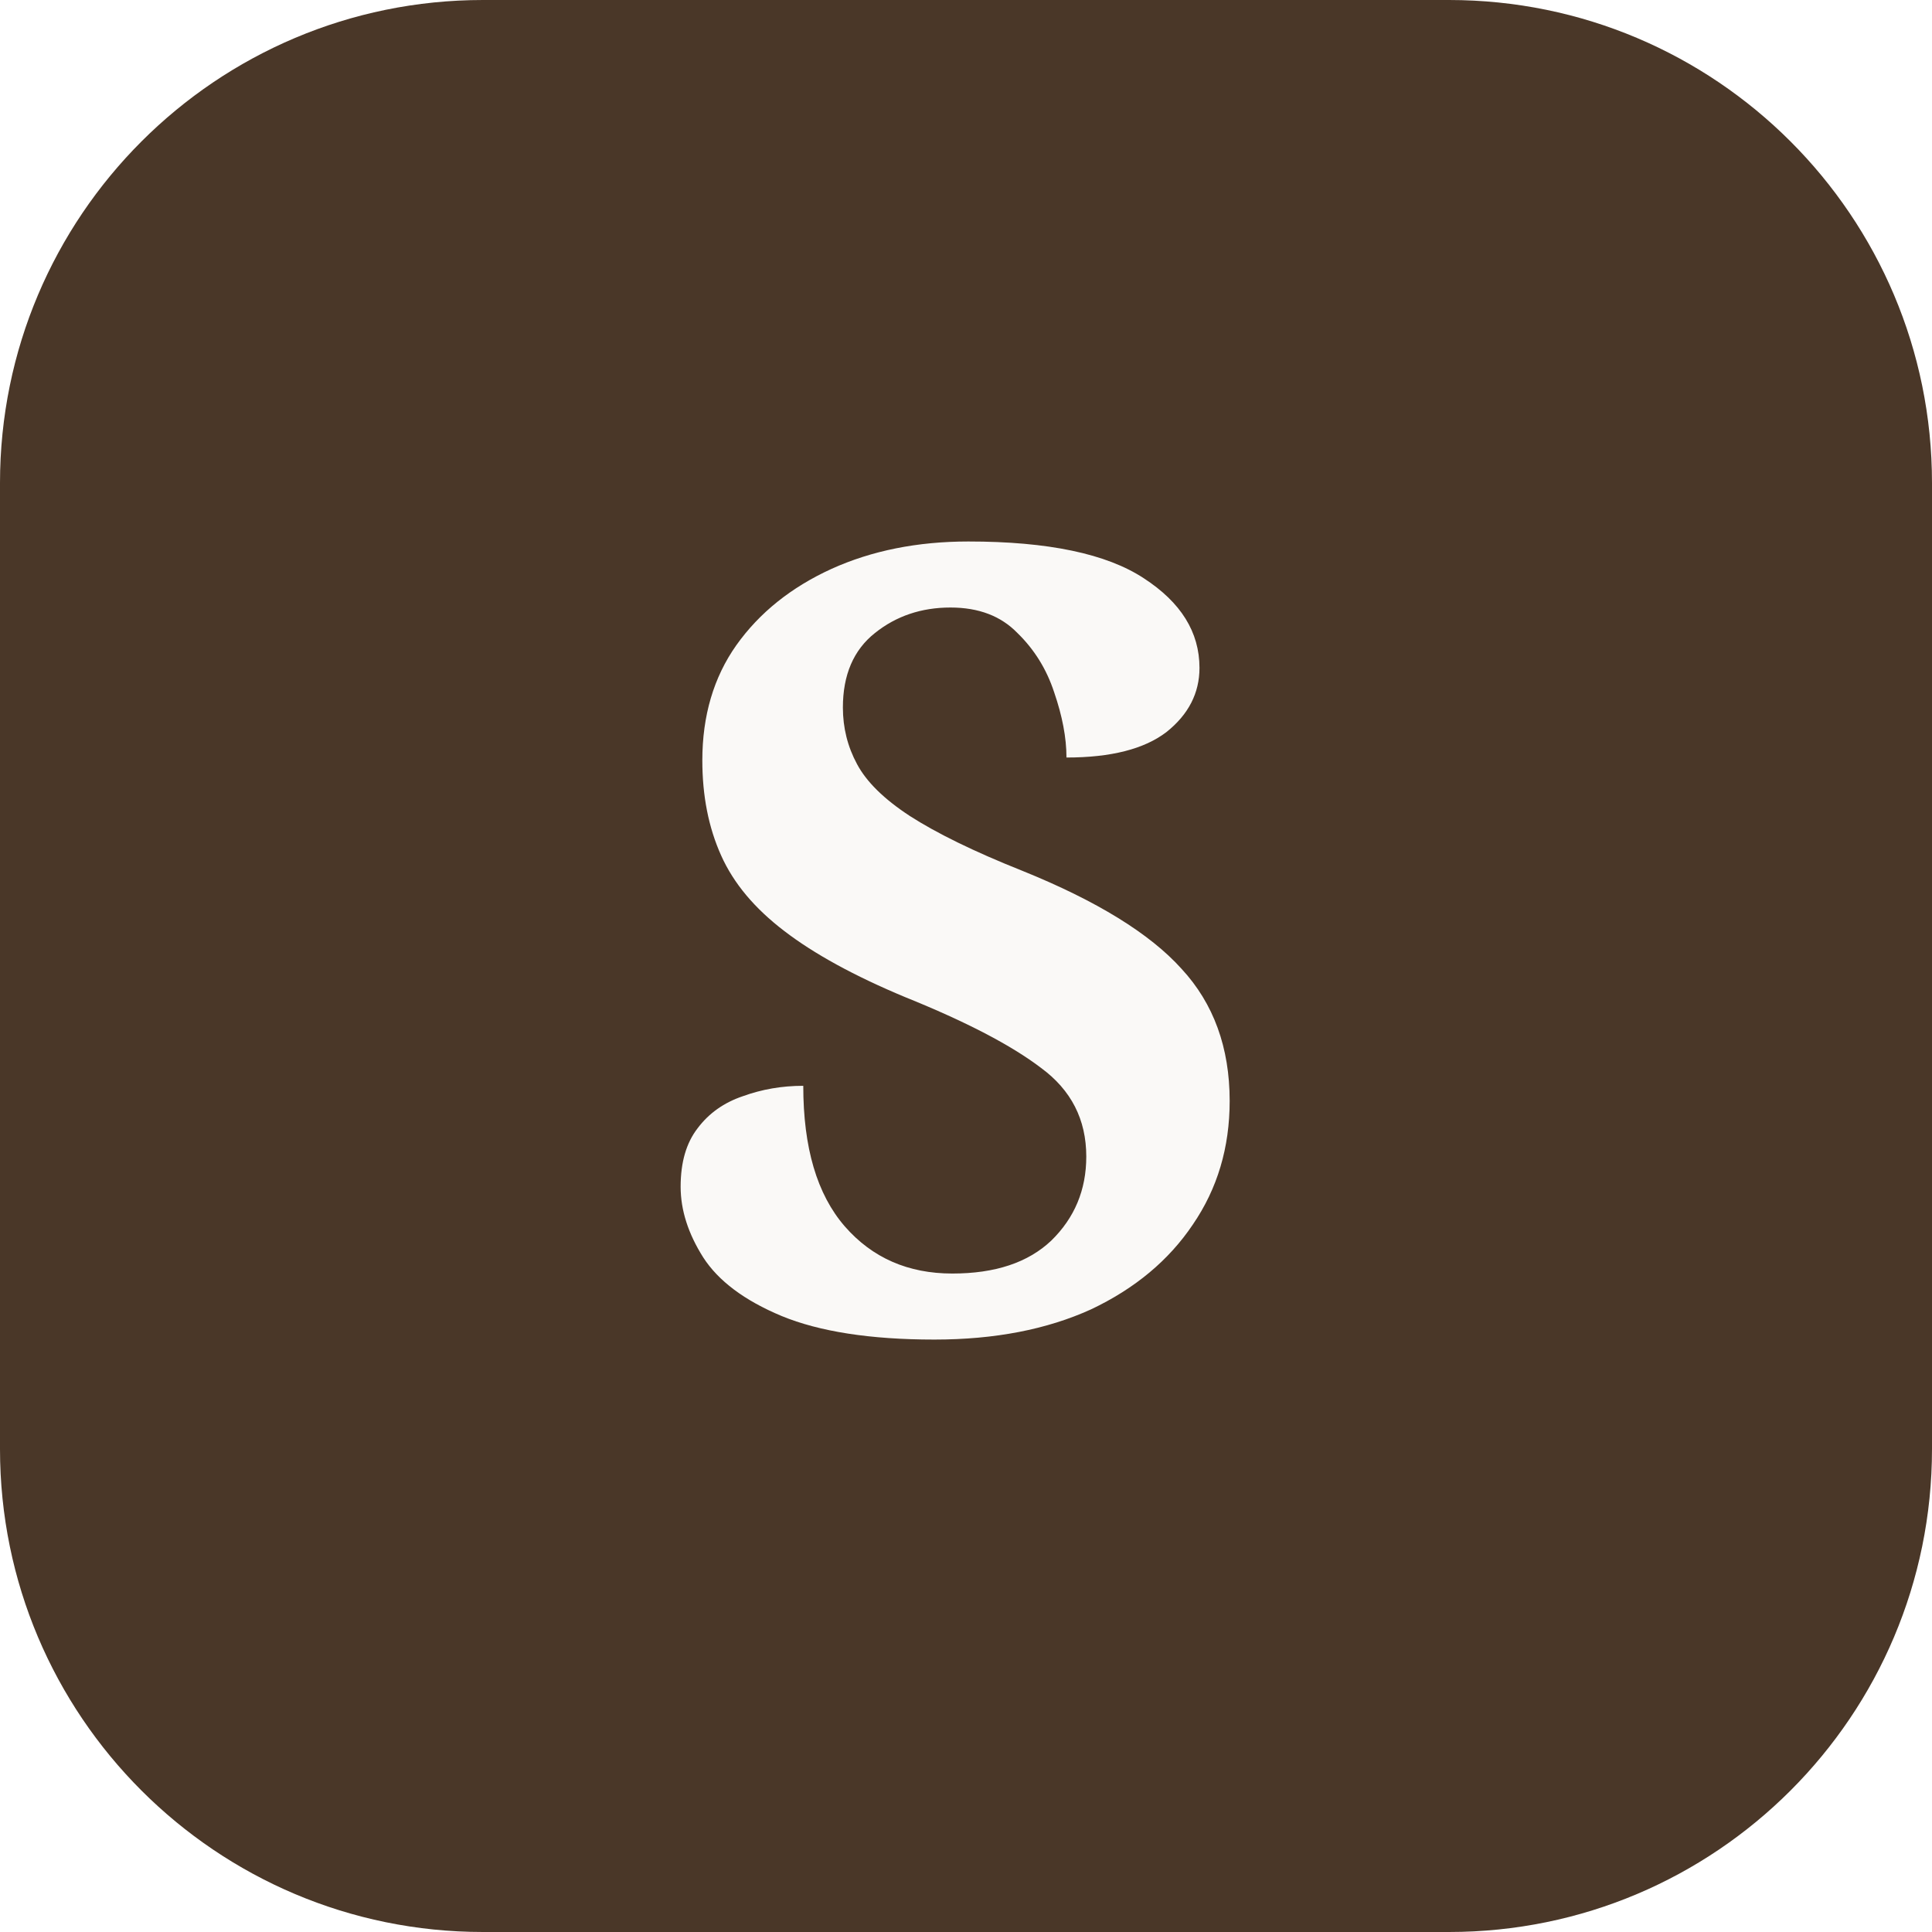
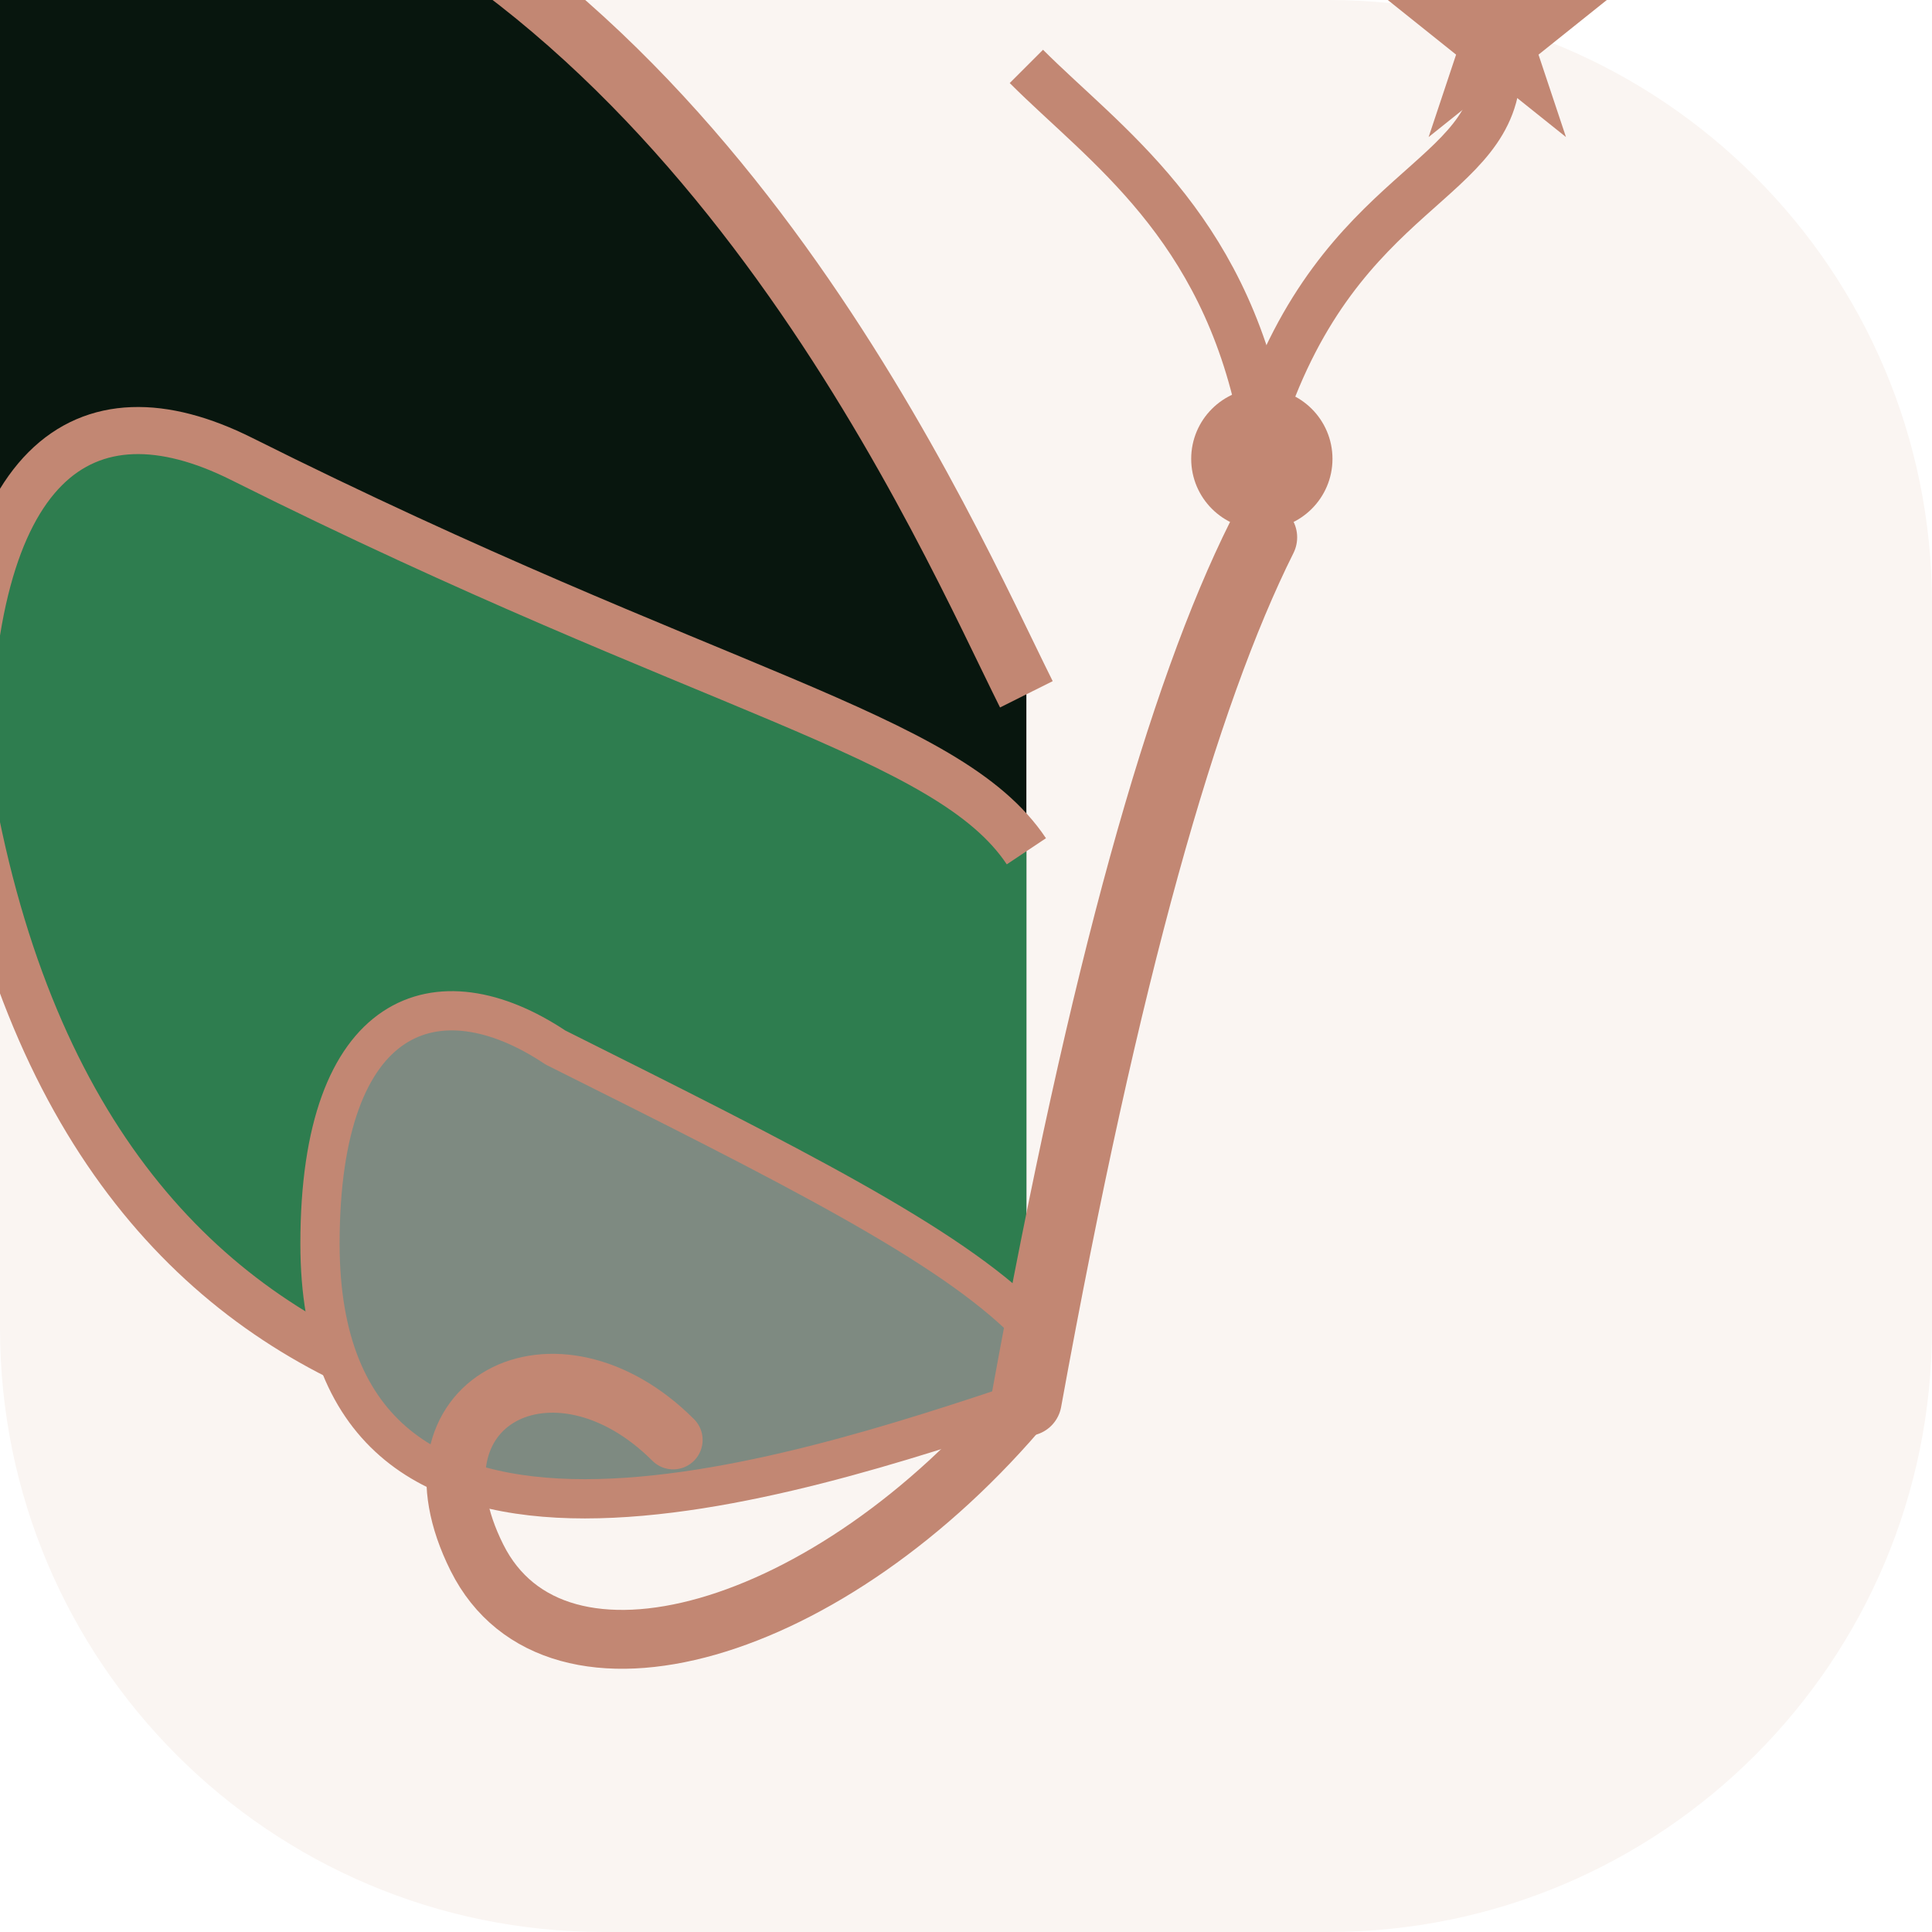
<svg xmlns="http://www.w3.org/2000/svg" viewBox="0 0 32 32">
-   <rect width="32" height="32" rx="8" fill="#4A3728" />
-   <text x="16" y="22" text-anchor="middle" font-family="Georgia,serif" font-size="18" fill="#FAF9F7" font-weight="bold">S</text>
+   <rect width="32" height="32" rx="10" fill="#FAF5F2" />
+   <g transform="translate(17, 18) scale(0.65)">
+     <path d="M 0,8 C -12,10 -26,2 -28,-22 C -28,-32 -24,-34 -20,-32 C -8,-28 -2,-14 0,-10" fill="#08160E" stroke="#C28773" stroke-width="1.5" stroke-linejoin="round" />
+     <path d="M 0,8 C -10,10 -24,10 -27,-8 C -27,-16 -24,-18 -20,-16 C -8,-10 -2,-9 0,-6" fill="#2E7D4F" stroke="#C28773" stroke-width="1.2" stroke-linejoin="round" />
+     <path d="M 0,8 C -6,10 -18,14 -18,4 C -18,-2 -15,-3 -12,-1 C -6,2 -2,4 0,6" fill="#7E8A81" stroke="#C28773" stroke-width="1" stroke-linejoin="round" />
+     <path d="M 0,8 C 2,-3 4,-10 6,-14" stroke="#C28773" stroke-width="1.8" stroke-linecap="round" fill="none" />
+     <circle cx="6" cy="-16" r="1.8" fill="#C28773" />
+     <path d="M 6,-17 C 8,-23 12,-23 12,-26" stroke="#C28773" stroke-width="1.2" fill="none" />
+     <path d="M 6,-17 C 5,-22 2,-24 0,-26" stroke="#C28773" stroke-width="1.2" fill="none" />
+     <g transform="translate(12,-27) scale(0.7)">
+       <path d="M0,-4 L1,-1 L4,-1 L1.5,1 L2.5,4 L0,2 L-2.5,4 L-1.5,1 L-4,-1 L-1,-1 Z" fill="#C28773" />
+     </g>
+     <path d="M 0,8 C -5,14 -12,16 -14,12 C -16,8 -12,6 -9,9" stroke="#C28773" stroke-width="1.5" fill="none" stroke-linecap="round" />
+   </g>
</svg>
